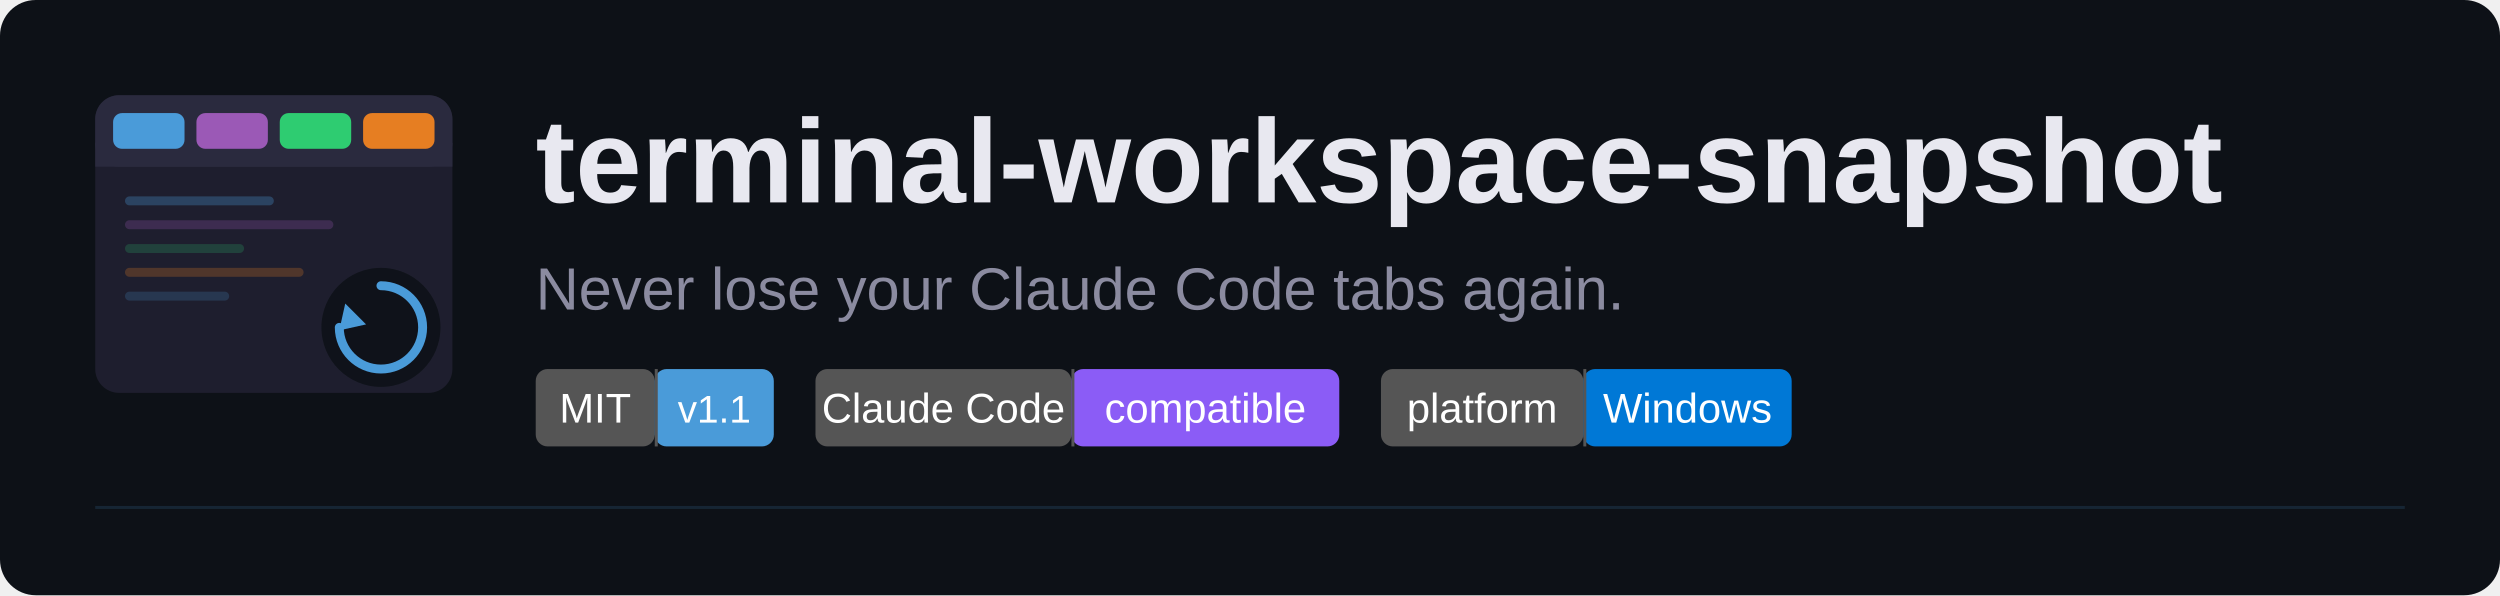
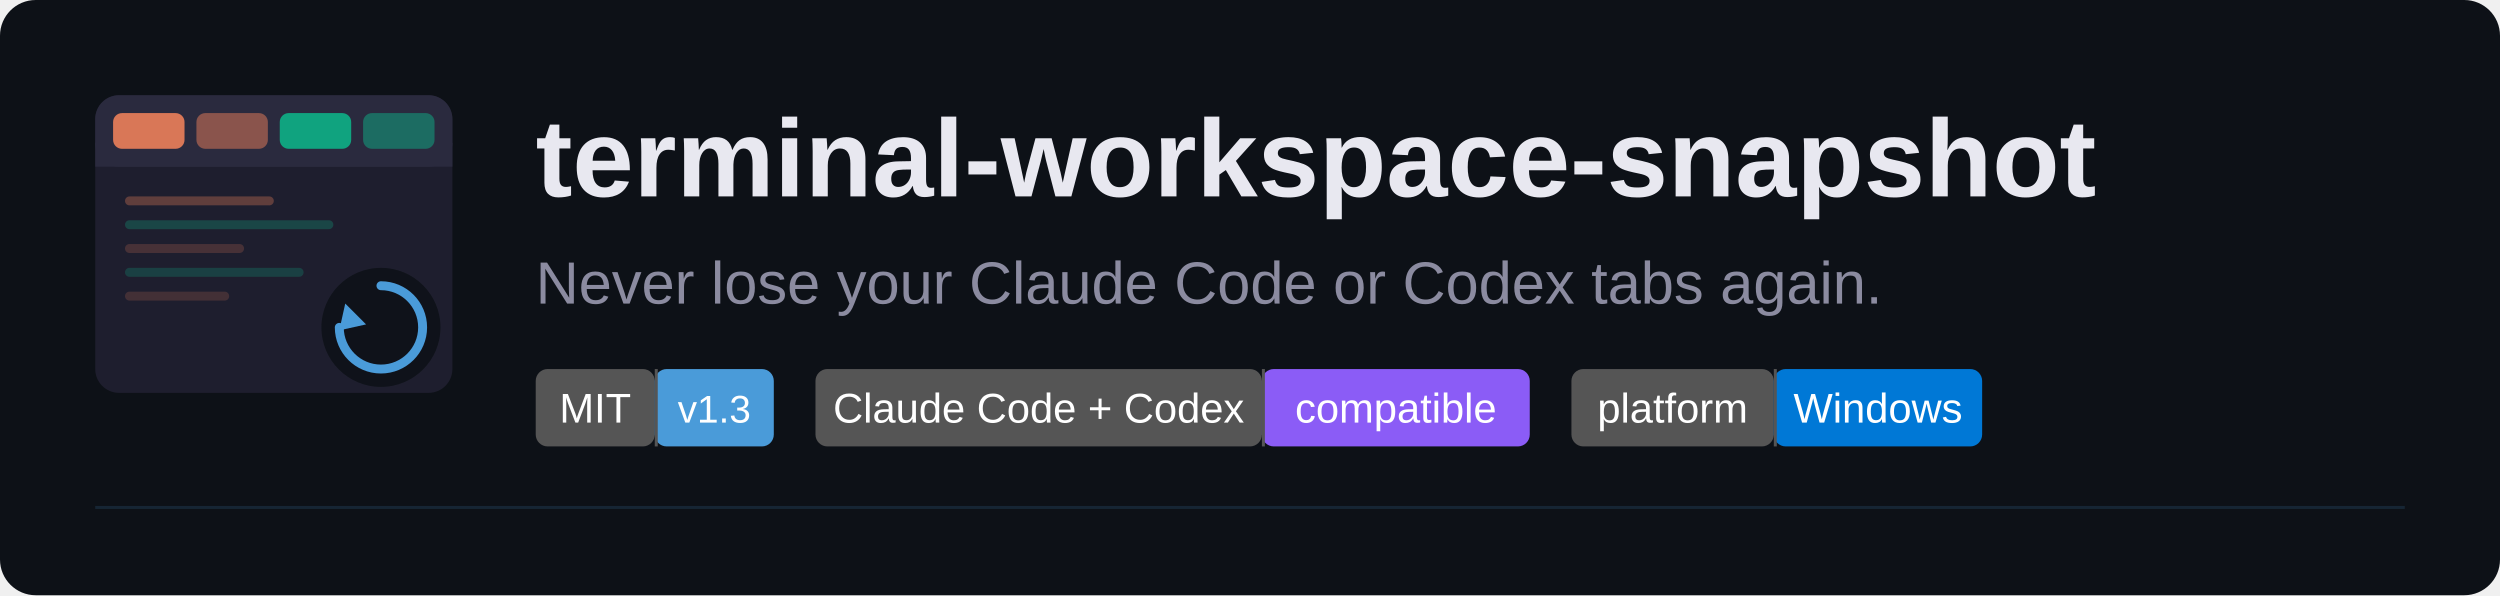
<svg xmlns="http://www.w3.org/2000/svg" viewBox="0 0 840 200" width="840" height="200">
  <rect width="840" height="200" rx="12" fill="#0D1117" />
  <g transform="translate(32, 32)">
    <rect width="120" height="100" rx="8" fill="#1E1E2E" />
    <rect width="120" height="24" rx="8" fill="#2A2A3E" />
    <rect y="16" width="120" height="8" fill="#2A2A3E" />
-     <rect x="6" y="6" width="24" height="12" rx="3" fill="#4A9BD9" />
-     <rect x="34" y="6" width="24" height="12" rx="3" fill="#9B59B6" />
-     <rect x="62" y="6" width="24" height="12" rx="3" fill="#2ECC71" />
-     <rect x="90" y="6" width="24" height="12" rx="3" fill="#E67E22" />
-     <rect x="10" y="34" width="50" height="3" rx="1.5" fill="#4A9BD9" opacity="0.3" />
-     <rect x="10" y="42" width="70" height="3" rx="1.5" fill="#9B59B6" opacity="0.25" />
-     <rect x="10" y="50" width="40" height="3" rx="1.5" fill="#2ECC71" opacity="0.2" />
-     <rect x="10" y="58" width="60" height="3" rx="1.5" fill="#E67E22" opacity="0.25" />
-     <rect x="10" y="66" width="35" height="3" rx="1.5" fill="#4A9BD9" opacity="0.2" />
+     <rect x="6" y="6" width="24" height="12" rx="3" fill="#D97757" />
+     <rect x="34" y="6" width="24" height="12" rx="3" fill="#D97757" opacity="0.55" />
+     <rect x="62" y="6" width="24" height="12" rx="3" fill="#10A37F" />
+     <rect x="90" y="6" width="24" height="12" rx="3" fill="#10A37F" opacity="0.55" />
+     <rect x="10" y="34" width="50" height="3" rx="1.5" fill="#D97757" opacity="0.35" />
+     <rect x="10" y="42" width="70" height="3" rx="1.5" fill="#10A37F" opacity="0.30" />
+     <rect x="10" y="50" width="40" height="3" rx="1.5" fill="#D97757" opacity="0.22" />
+     <rect x="10" y="58" width="60" height="3" rx="1.5" fill="#10A37F" opacity="0.26" />
+     <rect x="10" y="66" width="35" height="3" rx="1.5" fill="#D97757" opacity="0.20" />
    <circle cx="96" cy="78" r="20" fill="#0D1117" opacity="0.9" />
    <path d="M96 64 A14 14 0 1 1 82 78" fill="none" stroke="#4A9BD9" stroke-width="3" stroke-linecap="round" />
    <polygon points="84,70 82,79 91,77" fill="#4A9BD9" />
  </g>
-   <text x="180" y="68" font-family="'Segoe UI', Arial, sans-serif" font-size="40" fill="#E8E8F0" font-weight="700">terminal-workspace-snapshot</text>
-   <text x="180" y="104" font-family="'Segoe UI', Arial, sans-serif" font-size="20" fill="#8B8BA0">Never lose your Claude Code tabs again.</text>
+   <text x="180" y="66" font-family="'Segoe UI', Arial, sans-serif" font-size="37" fill="#E8E8F0" font-weight="700">terminal-workspace-snapshot</text>
+   <text x="180" y="102" font-family="'Segoe UI', Arial, sans-serif" font-size="20" fill="#8B8BA0">Never lose your Claude Code or Codex tabs again.</text>
  <g transform="translate(180, 124)">
    <rect x="0" y="0" width="40" height="26" rx="4" fill="#555" />
    <rect x="40" y="0" width="40" height="26" rx="4" fill="#4A9BD9" />
    <rect x="40" y="0" width="1" height="26" fill="#555" />
    <text x="20" y="18" font-family="'Segoe UI', Arial, sans-serif" font-size="14" fill="#fff" text-anchor="middle">MIT</text>
-     <text x="60" y="18" font-family="'Segoe UI', Arial, sans-serif" font-size="13" fill="#fff" text-anchor="middle">v1.1</text>
-     <rect x="94" y="0" width="86" height="26" rx="4" fill="#555" />
-     <rect x="180" y="0" width="90" height="26" rx="4" fill="#8B5CF6" />
-     <rect x="180" y="0" width="1" height="26" fill="#555" />
-     <text x="137" y="18" font-family="'Segoe UI', Arial, sans-serif" font-size="14" fill="#fff" text-anchor="middle">Claude Code</text>
-     <text x="225" y="18" font-family="'Segoe UI', Arial, sans-serif" font-size="14" fill="#fff" text-anchor="middle">compatible</text>
-     <rect x="284" y="0" width="68" height="26" rx="4" fill="#555" />
-     <rect x="352" y="0" width="70" height="26" rx="4" fill="#0078D6" />
-     <rect x="352" y="0" width="1" height="26" fill="#555" />
-     <text x="318" y="18" font-family="'Segoe UI', Arial, sans-serif" font-size="14" fill="#fff" text-anchor="middle">platform</text>
-     <text x="387" y="18" font-family="'Segoe UI', Arial, sans-serif" font-size="14" fill="#fff" text-anchor="middle">Windows</text>
+     <text x="60" y="18" font-family="'Segoe UI', Arial, sans-serif" font-size="13" fill="#fff" text-anchor="middle">v1.3</text>
+     <rect x="94" y="0" width="150" height="26" rx="4" fill="#555" />
+     <rect x="244" y="0" width="90" height="26" rx="4" fill="#8B5CF6" />
+     <rect x="244" y="0" width="1" height="26" fill="#555" />
+     <text x="169" y="18" font-family="'Segoe UI', Arial, sans-serif" font-size="14" fill="#fff" text-anchor="middle">Claude Code + Codex</text>
+     <text x="289" y="18" font-family="'Segoe UI', Arial, sans-serif" font-size="14" fill="#fff" text-anchor="middle">compatible</text>
+     <rect x="348" y="0" width="68" height="26" rx="4" fill="#555" />
+     <rect x="416" y="0" width="70" height="26" rx="4" fill="#0078D6" />
+     <rect x="416" y="0" width="1" height="26" fill="#555" />
+     <text x="382" y="18" font-family="'Segoe UI', Arial, sans-serif" font-size="14" fill="#fff" text-anchor="middle">platform</text>
+     <text x="451" y="18" font-family="'Segoe UI', Arial, sans-serif" font-size="14" fill="#fff" text-anchor="middle">Windows</text>
  </g>
  <rect x="32" y="170" width="776" height="1" fill="#4A9BD9" opacity="0.15" />
</svg>
